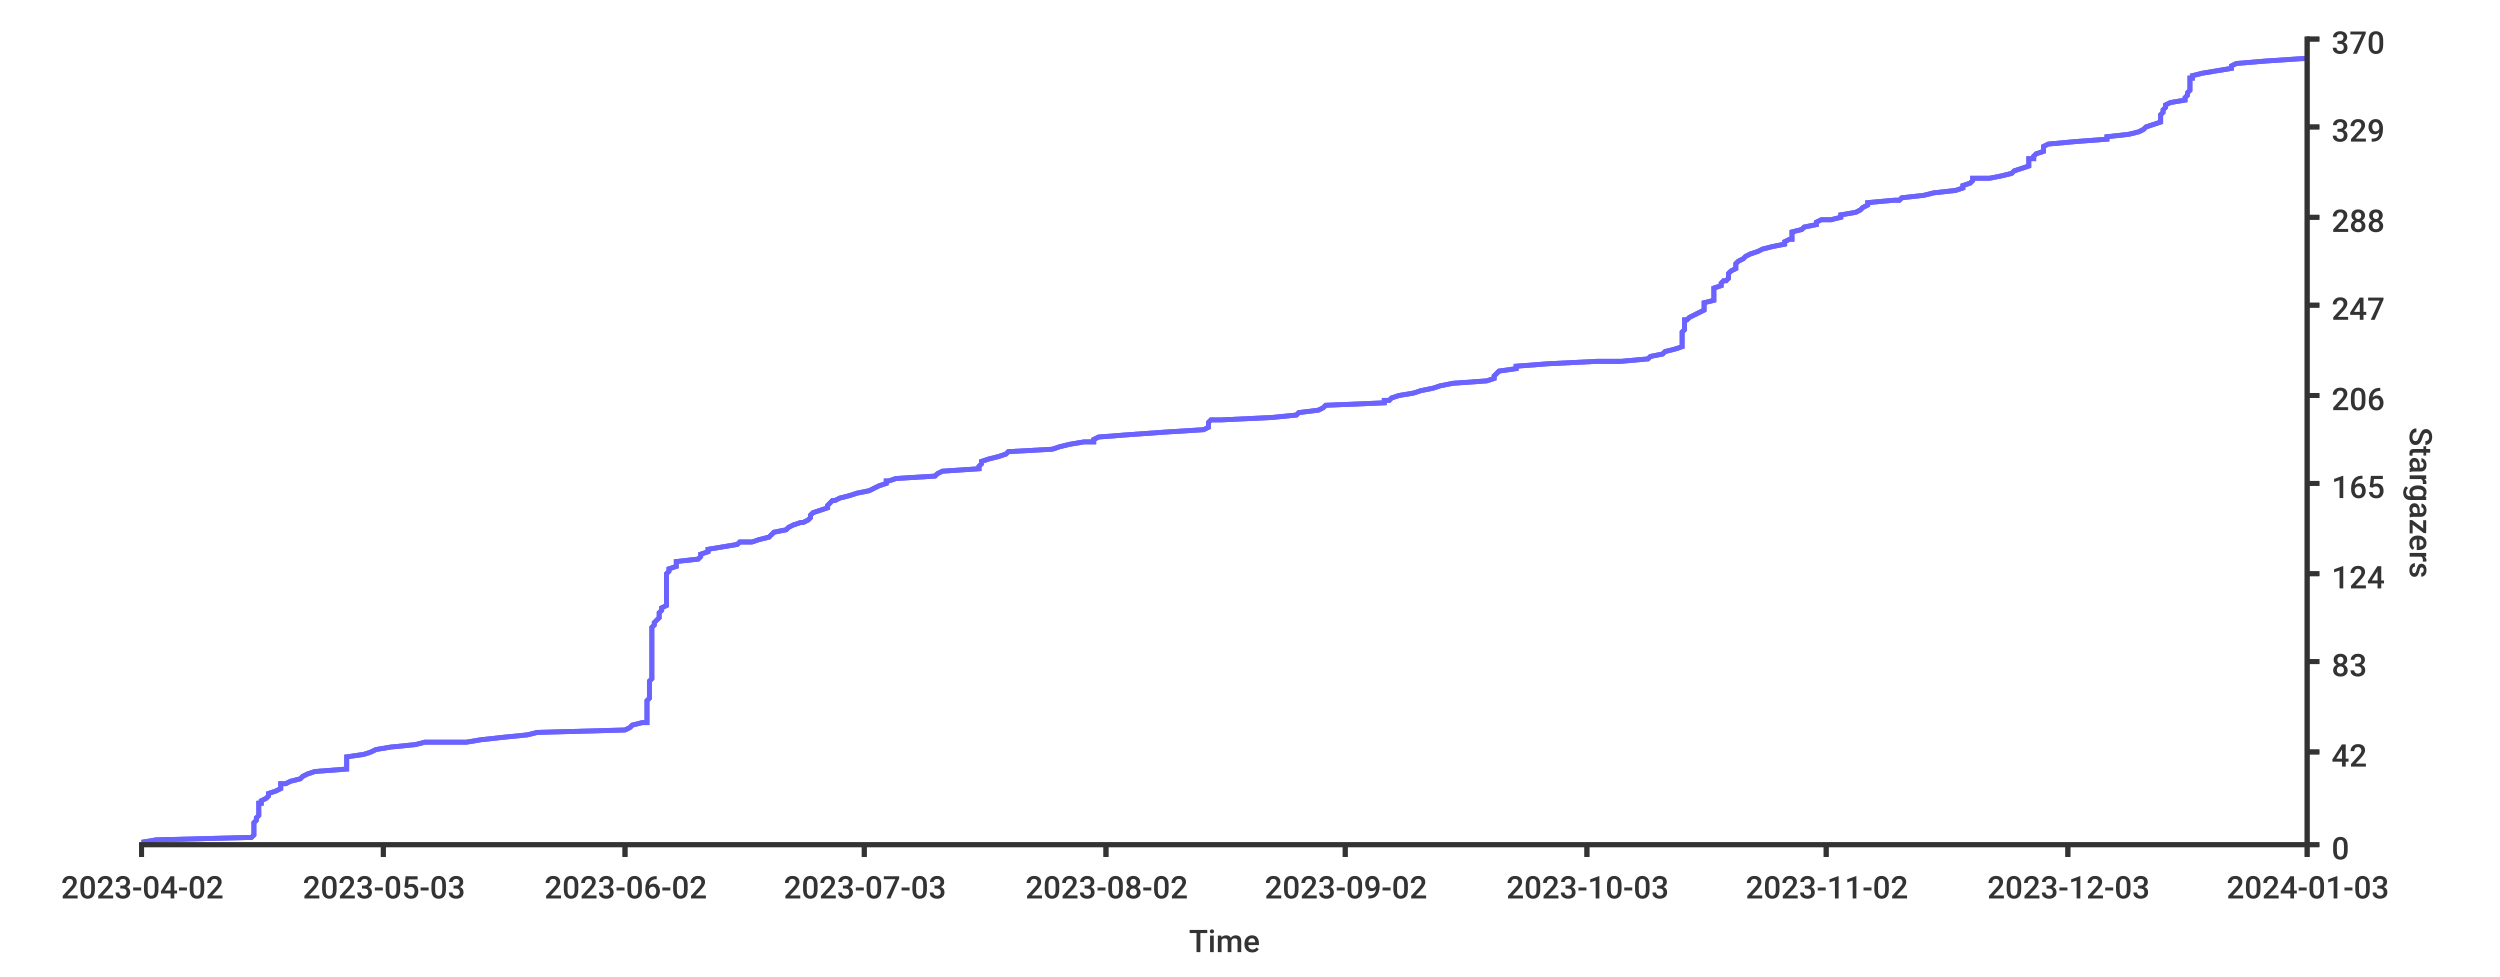
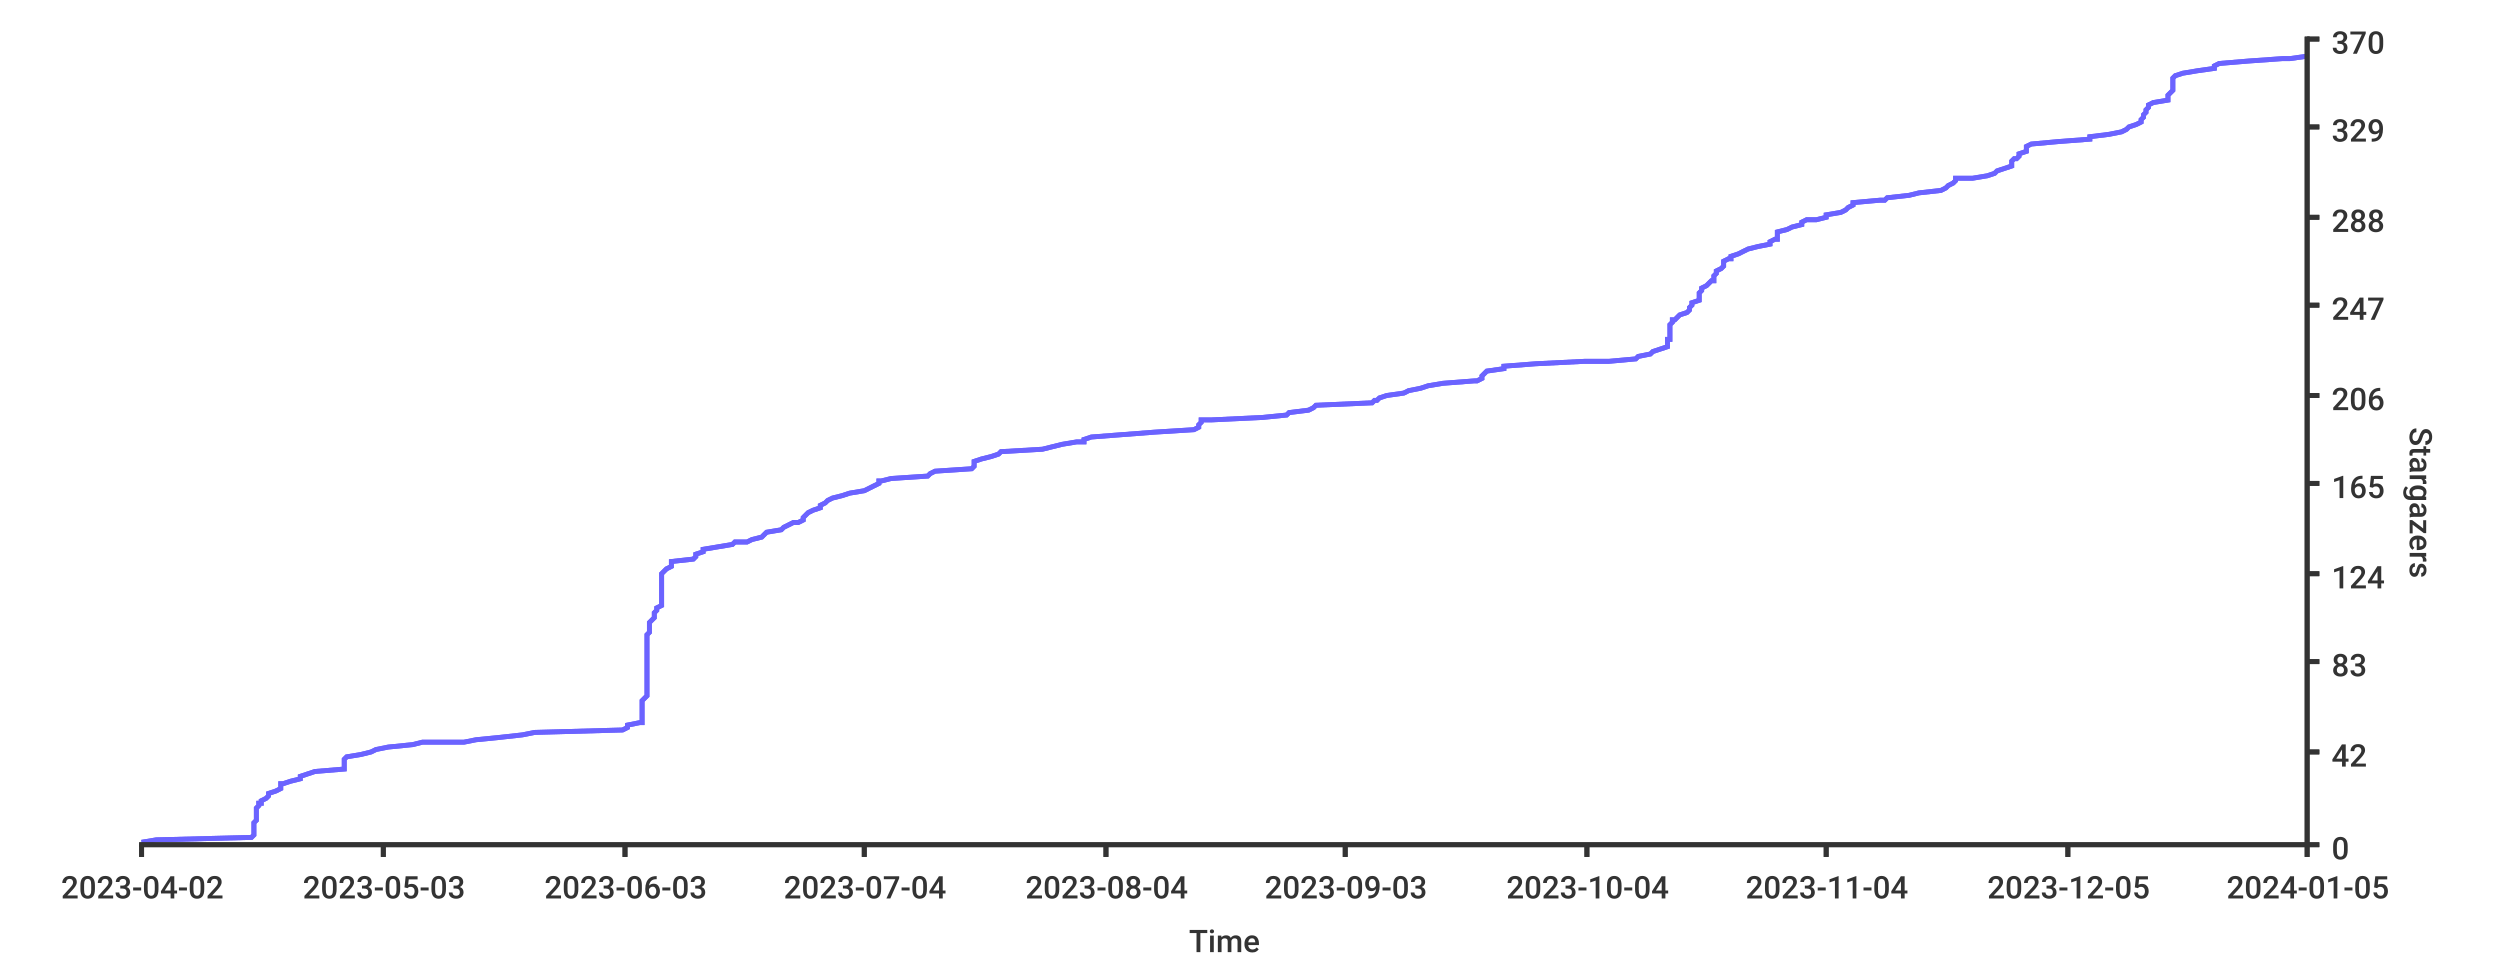
<svg xmlns="http://www.w3.org/2000/svg" width="1024px" height="400px">
  <style type="text/css">
path { fill: none; stroke: rgb(51,51,51); }
path.series { stroke: #6b63ff; }
rect.background { fill: rgb(255,255,255); stroke: none; }

text {
	stroke-width: 0;
	stroke: none;
	fill: rgba(51,51,51,1.0);
	font-size: 12.8px;
	font-family: 'Roboto Medium', sans-serif;
}
</style>
  <rect class="background" rx="8" x="0" y="0" width="1024px" height="400px" />
-   <rect width="1024px" height="400px" class="background" rx="8" x="0" y="0" />
-   <path stroke-width="2" class="series" d="M 58 345 L 64 344 L 103 343 L 104 342 L 104 341 L 104 340 L 104 339 L 104 338 L 104 337 L 104 337 L 105 336 L 105 335 L 106 334 L 106 333 L 106 332 L 106 331 L 106 330 L 106 329 L 107 329 L 107 328 L 109 327 L 110 326 L 110 325 L 113 324 L 115 323 L 115 322 L 115 321 L 117 321 L 119 320 L 123 319 L 124 318 L 126 317 L 129 316 L 142 315 L 142 314 L 142 313 L 142 313 L 142 312 L 142 311 L 142 310 L 149 309 L 152 308 L 154 307 L 160 306 L 170 305 L 174 304 L 191 304 L 197 303 L 206 302 L 216 301 L 220 300 L 256 299 L 258 298 L 259 297 L 263 296 L 265 296 L 265 295 L 265 294 L 265 293 L 265 292 L 265 291 L 265 290 L 265 289 L 265 288 L 265 288 L 265 287 L 266 286 L 266 285 L 266 284 L 266 283 L 266 282 L 266 281 L 266 280 L 266 280 L 266 279 L 267 278 L 267 277 L 267 276 L 267 275 L 267 274 L 267 273 L 267 272 L 267 271 L 267 271 L 267 270 L 267 269 L 267 268 L 267 267 L 267 266 L 267 265 L 267 264 L 267 263 L 267 263 L 267 262 L 267 261 L 267 260 L 267 259 L 267 258 L 267 257 L 268 256 L 268 255 L 268 255 L 269 254 L 270 253 L 270 252 L 270 251 L 271 250 L 271 249 L 273 248 L 273 247 L 273 247 L 273 246 L 273 245 L 273 244 L 273 243 L 273 242 L 273 241 L 273 240 L 273 239 L 273 238 L 273 238 L 273 237 L 273 236 L 273 235 L 274 234 L 274 233 L 277 232 L 277 231 L 277 230 L 277 230 L 286 229 L 287 228 L 287 227 L 290 226 L 290 225 L 296 224 L 302 223 L 303 222 L 308 222 L 311 221 L 315 220 L 316 219 L 317 218 L 322 217 L 323 216 L 325 215 L 328 214 L 329 214 L 331 213 L 332 212 L 332 211 L 333 210 L 336 209 L 339 208 L 339 207 L 340 206 L 341 205 L 342 205 L 344 204 L 348 203 L 351 202 L 356 201 L 358 200 L 360 199 L 363 198 L 363 197 L 364 197 L 367 196 L 383 195 L 384 194 L 386 193 L 401 192 L 401 191 L 402 190 L 402 189 L 402 189 L 405 188 L 409 187 L 412 186 L 413 185 L 431 184 L 434 183 L 438 182 L 444 181 L 448 181 L 448 180 L 450 179 L 463 178 L 477 177 L 493 176 L 495 175 L 495 174 L 495 173 L 496 172 L 500 172 L 521 171 L 531 170 L 532 169 L 540 168 L 542 167 L 543 166 L 567 165 L 567 164 L 569 164 L 570 163 L 573 162 L 579 161 L 582 160 L 587 159 L 590 158 L 595 157 L 609 156 L 609 156 L 612 155 L 612 154 L 613 153 L 614 152 L 621 151 L 621 150 L 634 149 L 654 148 L 664 148 L 675 147 L 676 146 L 681 145 L 682 144 L 686 143 L 689 142 L 689 141 L 689 140 L 689 139 L 689 139 L 689 138 L 689 137 L 689 136 L 690 135 L 690 134 L 690 133 L 690 132 L 690 131 L 691 131 L 692 130 L 694 129 L 696 128 L 698 127 L 698 126 L 698 125 L 698 124 L 702 123 L 702 123 L 702 122 L 702 121 L 702 120 L 702 119 L 702 118 L 705 117 L 705 116 L 706 115 L 707 115 L 708 114 L 708 113 L 708 112 L 709 111 L 711 110 L 711 109 L 711 108 L 712 107 L 714 106 L 714 106 L 715 105 L 717 104 L 720 103 L 722 102 L 726 101 L 731 100 L 731 99 L 733 98 L 734 98 L 734 97 L 734 96 L 734 95 L 738 94 L 739 93 L 744 92 L 744 91 L 746 90 L 750 90 L 754 89 L 754 88 L 760 87 L 762 86 L 763 85 L 765 84 L 765 83 L 776 82 L 778 82 L 779 81 L 788 80 L 792 79 L 801 78 L 804 77 L 804 76 L 807 75 L 808 74 L 808 73 L 815 73 L 820 72 L 824 71 L 825 70 L 828 69 L 831 68 L 831 67 L 831 66 L 831 65 L 833 65 L 833 64 L 834 63 L 837 62 L 837 61 L 837 60 L 839 59 L 850 58 L 863 57 L 863 57 L 863 56 L 872 55 L 876 54 L 878 53 L 879 52 L 882 51 L 885 50 L 885 49 L 885 49 L 885 48 L 885 47 L 886 46 L 886 45 L 887 44 L 887 43 L 889 42 L 895 41 L 895 40 L 895 40 L 896 39 L 896 38 L 897 37 L 897 36 L 897 35 L 897 34 L 897 33 L 897 32 L 898 32 L 898 31 L 902 30 L 908 29 L 914 28 L 914 27 L 916 26 L 928 25 L 943 24 L 945 24" />
-   <path stroke-width="2" class="series" d="M 58 345 L 64 344 L 103 343 L 104 342 L 104 341 L 104 340 L 104 339 L 104 338 L 104 337 L 104 337 L 105 336 L 105 335 L 106 334 L 106 333 L 106 332 L 106 331 L 106 330 L 106 329 L 107 329 L 107 328 L 109 327 L 110 326 L 110 325 L 113 324 L 115 323 L 115 322 L 115 321 L 117 321 L 119 320 L 123 319 L 124 318 L 126 317 L 129 316 L 142 315 L 142 314 L 142 313 L 142 313 L 142 312 L 142 311 L 142 310 L 149 309 L 152 308 L 154 307 L 160 306 L 170 305 L 174 304 L 191 304 L 197 303 L 206 302 L 216 301 L 220 300 L 256 299 L 258 298 L 259 297 L 263 296 L 265 296 L 265 295 L 265 294 L 265 293 L 265 292 L 265 291 L 265 290 L 265 289 L 265 288 L 265 288 L 265 287 L 266 286 L 266 285 L 266 284 L 266 283 L 266 282 L 266 281 L 266 280 L 266 280 L 266 279 L 267 278 L 267 277 L 267 276 L 267 275 L 267 274 L 267 273 L 267 272 L 267 271 L 267 271 L 267 270 L 267 269 L 267 268 L 267 267 L 267 266 L 267 265 L 267 264 L 267 263 L 267 263 L 267 262 L 267 261 L 267 260 L 267 259 L 267 258 L 267 257 L 268 256 L 268 255 L 268 255 L 269 254 L 270 253 L 270 252 L 270 251 L 271 250 L 271 249 L 273 248 L 273 247 L 273 247 L 273 246 L 273 245 L 273 244 L 273 243 L 273 242 L 273 241 L 273 240 L 273 239 L 273 238 L 273 238 L 273 237 L 273 236 L 273 235 L 274 234 L 274 233 L 277 232 L 277 231 L 277 230 L 277 230 L 286 229 L 287 228 L 287 227 L 290 226 L 290 225 L 296 224 L 302 223 L 303 222 L 308 222 L 311 221 L 315 220 L 316 219 L 317 218 L 322 217 L 323 216 L 325 215 L 328 214 L 329 214 L 331 213 L 332 212 L 332 211 L 333 210 L 336 209 L 339 208 L 339 207 L 340 206 L 341 205 L 342 205 L 344 204 L 348 203 L 351 202 L 356 201 L 358 200 L 360 199 L 363 198 L 363 197 L 364 197 L 367 196 L 383 195 L 384 194 L 386 193 L 401 192 L 401 191 L 402 190 L 402 189 L 402 189 L 405 188 L 409 187 L 412 186 L 413 185 L 431 184 L 434 183 L 438 182 L 444 181 L 448 181 L 448 180 L 450 179 L 463 178 L 477 177 L 493 176 L 495 175 L 495 174 L 495 173 L 496 172 L 500 172 L 521 171 L 531 170 L 532 169 L 540 168 L 542 167 L 543 166 L 567 165 L 567 164 L 569 164 L 570 163 L 573 162 L 579 161 L 582 160 L 587 159 L 590 158 L 595 157 L 609 156 L 609 156 L 612 155 L 612 154 L 613 153 L 614 152 L 621 151 L 621 150 L 634 149 L 654 148 L 664 148 L 675 147 L 676 146 L 681 145 L 682 144 L 686 143 L 689 142 L 689 141 L 689 140 L 689 139 L 689 139 L 689 138 L 689 137 L 689 136 L 690 135 L 690 134 L 690 133 L 690 132 L 690 131 L 691 131 L 692 130 L 694 129 L 696 128 L 698 127 L 698 126 L 698 125 L 698 124 L 702 123 L 702 123 L 702 122 L 702 121 L 702 120 L 702 119 L 702 118 L 705 117 L 705 116 L 706 115 L 707 115 L 708 114 L 708 113 L 708 112 L 709 111 L 711 110 L 711 109 L 711 108 L 712 107 L 714 106 L 714 106 L 715 105 L 717 104 L 720 103 L 722 102 L 726 101 L 731 100 L 731 99 L 733 98 L 734 98 L 734 97 L 734 96 L 734 95 L 738 94 L 739 93 L 744 92 L 744 91 L 746 90 L 750 90 L 754 89 L 754 88 L 760 87 L 762 86 L 763 85 L 765 84 L 765 83 L 776 82 L 778 82 L 779 81 L 788 80 L 792 79 L 801 78 L 804 77 L 804 76 L 807 75 L 808 74 L 808 73 L 815 73 L 820 72 L 824 71 L 825 70 L 828 69 L 831 68 L 831 67 L 831 66 L 831 65 L 833 65 L 833 64 L 834 63 L 837 62 L 837 61 L 837 60 L 839 59 L 850 58 L 863 57 L 863 57 L 863 56 L 872 55 L 876 54 L 878 53 L 879 52 L 882 51 L 885 50 L 885 49 L 885 49 L 885 48 L 885 47 L 886 46 L 886 45 L 887 44 L 887 43 L 889 42 L 895 41 L 895 40 L 895 40 L 896 39 L 896 38 L 897 37 L 897 36 L 897 35 L 897 34 L 897 33 L 897 32 L 898 32 L 898 31 L 902 30 L 908 29 L 914 28 L 914 27 L 916 26 L 928 25 L 943 24 L 945 24" />
+   <rect rx="8" x="0" y="0" width="1024px" height="400px" class="background" />
+   <path d="M 58 345 L 64 344 L 103 343 L 104 342 L 104 341 L 104 340 L 104 339 L 104 338 L 104 337 L 104 337 L 105 336 L 105 335 L 105 334 L 105 333 L 105 332 L 105 331 L 106 330 L 106 329 L 107 329 L 107 328 L 109 327 L 110 326 L 110 325 L 113 324 L 115 323 L 115 322 L 115 321 L 116 321 L 119 320 L 123 319 L 123 318 L 126 317 L 129 316 L 141 315 L 141 314 L 141 313 L 141 313 L 141 312 L 141 311 L 142 310 L 148 309 L 152 308 L 154 307 L 159 306 L 169 305 L 173 304 L 190 304 L 195 303 L 205 302 L 214 301 L 219 300 L 255 299 L 257 298 L 257 297 L 262 296 L 263 296 L 263 295 L 263 294 L 263 293 L 263 292 L 263 291 L 263 290 L 263 289 L 263 288 L 263 288 L 263 287 L 264 286 L 265 285 L 265 284 L 265 283 L 265 282 L 265 281 L 265 280 L 265 280 L 265 279 L 265 278 L 265 277 L 265 276 L 265 275 L 265 274 L 265 273 L 265 272 L 265 271 L 265 271 L 265 270 L 265 269 L 265 268 L 265 267 L 265 266 L 265 265 L 265 264 L 265 263 L 265 263 L 265 262 L 265 261 L 265 260 L 266 259 L 266 258 L 266 257 L 266 256 L 266 255 L 266 255 L 267 254 L 268 253 L 268 252 L 268 251 L 269 250 L 269 249 L 271 248 L 271 247 L 271 247 L 271 246 L 271 245 L 271 244 L 271 243 L 271 242 L 271 241 L 271 240 L 271 239 L 271 238 L 271 238 L 271 237 L 271 236 L 271 235 L 272 234 L 273 233 L 275 232 L 275 231 L 275 230 L 275 230 L 284 229 L 285 228 L 285 227 L 288 226 L 288 225 L 294 224 L 300 223 L 301 222 L 306 222 L 308 221 L 312 220 L 313 219 L 314 218 L 320 217 L 321 216 L 323 215 L 325 214 L 327 214 L 329 213 L 329 212 L 330 211 L 331 210 L 333 209 L 336 208 L 336 207 L 338 206 L 339 205 L 339 205 L 341 204 L 345 203 L 348 202 L 354 201 L 356 200 L 358 199 L 360 198 L 360 197 L 361 197 L 365 196 L 380 195 L 381 194 L 383 193 L 398 192 L 399 191 L 399 190 L 399 189 L 399 189 L 402 188 L 406 187 L 409 186 L 410 185 L 427 184 L 431 183 L 435 182 L 441 181 L 444 181 L 444 180 L 447 179 L 460 178 L 473 177 L 489 176 L 491 175 L 491 174 L 492 173 L 492 172 L 496 172 L 517 171 L 527 170 L 528 169 L 536 168 L 538 167 L 539 166 L 562 165 L 563 164 L 564 164 L 565 163 L 568 162 L 575 161 L 577 160 L 582 159 L 585 158 L 591 157 L 604 156 L 605 156 L 607 155 L 607 154 L 608 153 L 609 152 L 616 151 L 616 150 L 629 149 L 649 148 L 659 148 L 670 147 L 671 146 L 676 145 L 677 144 L 680 143 L 683 142 L 683 141 L 683 140 L 683 139 L 684 139 L 684 138 L 684 137 L 684 136 L 684 135 L 684 134 L 684 133 L 685 132 L 685 131 L 686 131 L 687 130 L 688 129 L 691 128 L 692 127 L 692 126 L 693 125 L 693 124 L 696 123 L 696 123 L 696 122 L 696 121 L 696 120 L 697 119 L 697 118 L 699 117 L 700 116 L 701 115 L 702 115 L 702 114 L 702 113 L 703 112 L 703 111 L 705 110 L 706 109 L 706 108 L 706 107 L 708 106 L 709 106 L 709 105 L 712 104 L 714 103 L 716 102 L 720 101 L 725 100 L 725 99 L 727 98 L 728 98 L 728 97 L 728 96 L 728 95 L 732 94 L 734 93 L 738 92 L 738 91 L 740 90 L 744 90 L 748 89 L 748 88 L 754 87 L 756 86 L 757 85 L 759 84 L 759 83 L 770 82 L 772 82 L 773 81 L 782 80 L 786 79 L 795 78 L 797 77 L 798 76 L 800 75 L 801 74 L 801 73 L 808 73 L 814 72 L 817 71 L 818 70 L 821 69 L 824 68 L 824 67 L 824 66 L 825 65 L 826 65 L 827 64 L 827 63 L 830 62 L 830 61 L 830 60 L 832 59 L 843 58 L 856 57 L 856 57 L 856 56 L 864 55 L 869 54 L 871 53 L 872 52 L 875 51 L 877 50 L 877 49 L 877 49 L 878 48 L 878 47 L 879 46 L 879 45 L 880 44 L 880 43 L 882 42 L 888 41 L 888 40 L 888 40 L 888 39 L 889 38 L 890 37 L 890 36 L 890 35 L 890 34 L 890 33 L 890 32 L 890 32 L 891 31 L 894 30 L 900 29 L 907 28 L 907 27 L 909 26 L 921 25 L 935 24 L 938 24 L 945 23" stroke-width="2" class="series" />
+   <path class="series" d="M 58 345 L 64 344 L 103 343 L 104 342 L 104 341 L 104 340 L 104 339 L 104 338 L 104 337 L 104 337 L 105 336 L 105 335 L 105 334 L 105 333 L 105 332 L 105 331 L 106 330 L 106 329 L 107 329 L 107 328 L 109 327 L 110 326 L 110 325 L 113 324 L 115 323 L 115 322 L 115 321 L 116 321 L 119 320 L 123 319 L 123 318 L 126 317 L 129 316 L 141 315 L 141 314 L 141 313 L 141 313 L 141 312 L 141 311 L 142 310 L 148 309 L 152 308 L 154 307 L 159 306 L 169 305 L 173 304 L 190 304 L 195 303 L 205 302 L 214 301 L 219 300 L 255 299 L 257 298 L 257 297 L 262 296 L 263 296 L 263 295 L 263 294 L 263 293 L 263 292 L 263 291 L 263 290 L 263 289 L 263 288 L 263 288 L 263 287 L 264 286 L 265 285 L 265 284 L 265 283 L 265 282 L 265 281 L 265 280 L 265 280 L 265 279 L 265 278 L 265 277 L 265 276 L 265 275 L 265 274 L 265 273 L 265 272 L 265 271 L 265 271 L 265 270 L 265 269 L 265 268 L 265 267 L 265 266 L 265 265 L 265 264 L 265 263 L 265 263 L 265 262 L 265 261 L 265 260 L 266 259 L 266 258 L 266 257 L 266 256 L 266 255 L 266 255 L 267 254 L 268 253 L 268 252 L 268 251 L 269 250 L 269 249 L 271 248 L 271 247 L 271 247 L 271 246 L 271 245 L 271 244 L 271 243 L 271 242 L 271 241 L 271 240 L 271 239 L 271 238 L 271 238 L 271 237 L 271 236 L 271 235 L 272 234 L 273 233 L 275 232 L 275 231 L 275 230 L 275 230 L 284 229 L 285 228 L 285 227 L 288 226 L 288 225 L 294 224 L 300 223 L 301 222 L 306 222 L 308 221 L 312 220 L 313 219 L 314 218 L 320 217 L 321 216 L 323 215 L 325 214 L 327 214 L 329 213 L 329 212 L 330 211 L 331 210 L 333 209 L 336 208 L 336 207 L 338 206 L 339 205 L 339 205 L 341 204 L 345 203 L 348 202 L 354 201 L 356 200 L 358 199 L 360 198 L 360 197 L 361 197 L 365 196 L 380 195 L 381 194 L 383 193 L 398 192 L 399 191 L 399 190 L 399 189 L 399 189 L 402 188 L 406 187 L 409 186 L 410 185 L 427 184 L 431 183 L 435 182 L 441 181 L 444 181 L 444 180 L 447 179 L 460 178 L 473 177 L 489 176 L 491 175 L 491 174 L 492 173 L 492 172 L 496 172 L 517 171 L 527 170 L 528 169 L 536 168 L 538 167 L 539 166 L 562 165 L 563 164 L 564 164 L 565 163 L 568 162 L 575 161 L 577 160 L 582 159 L 585 158 L 591 157 L 604 156 L 605 156 L 607 155 L 607 154 L 608 153 L 609 152 L 616 151 L 616 150 L 629 149 L 649 148 L 659 148 L 670 147 L 671 146 L 676 145 L 677 144 L 680 143 L 683 142 L 683 141 L 683 140 L 683 139 L 684 139 L 684 138 L 684 137 L 684 136 L 684 135 L 684 134 L 684 133 L 685 132 L 685 131 L 686 131 L 687 130 L 688 129 L 691 128 L 692 127 L 692 126 L 693 125 L 693 124 L 696 123 L 696 123 L 696 122 L 696 121 L 696 120 L 697 119 L 697 118 L 699 117 L 700 116 L 701 115 L 702 115 L 702 114 L 702 113 L 703 112 L 703 111 L 705 110 L 706 109 L 706 108 L 706 107 L 708 106 L 709 106 L 709 105 L 712 104 L 714 103 L 716 102 L 720 101 L 725 100 L 725 99 L 727 98 L 728 98 L 728 97 L 728 96 L 728 95 L 732 94 L 734 93 L 738 92 L 738 91 L 740 90 L 744 90 L 748 89 L 748 88 L 754 87 L 756 86 L 757 85 L 759 84 L 759 83 L 770 82 L 772 82 L 773 81 L 782 80 L 786 79 L 795 78 L 797 77 L 798 76 L 800 75 L 801 74 L 801 73 L 808 73 L 814 72 L 817 71 L 818 70 L 821 69 L 824 68 L 824 67 L 824 66 L 825 65 L 826 65 L 827 64 L 827 63 L 830 62 L 830 61 L 830 60 L 832 59 L 843 58 L 856 57 L 856 57 L 856 56 L 864 55 L 869 54 L 871 53 L 872 52 L 875 51 L 877 50 L 877 49 L 877 49 L 878 48 L 878 47 L 879 46 L 879 45 L 880 44 L 880 43 L 882 42 L 888 41 L 888 40 L 888 40 L 888 39 L 889 38 L 890 37 L 890 36 L 890 35 L 890 34 L 890 33 L 890 32 L 890 32 L 891 31 L 894 30 L 900 29 L 907 28 L 907 27 L 909 26 L 921 25 L 935 24 L 938 24 L 945 23" stroke-width="2" />
  <path stroke-width="2" d="M 945 346 L 945 15" />
  <path stroke-width="2" d="M 945 346 L 945 15" />
-   <path stroke-width="2" d="M 945 346 L 950 346" />
+   <path d="M 945 346 L 950 346" stroke-width="2" />
  <path stroke-width="2" d="M 945 346 L 950 346" />
  <text x="955" y="352">0</text>
+   <path d="M 945 308 L 950 308" stroke-width="2" />
  <path stroke-width="2" d="M 945 308 L 950 308" />
-   <path stroke-width="2" d="M 945 308 L 950 308" />
-   <text x="955" y="314">42</text>
+   <text y="314" x="955">42</text>
  <path stroke-width="2" d="M 945 271 L 950 271" />
  <path stroke-width="2" d="M 945 271 L 950 271" />
  <text x="955" y="277">83</text>
  <path stroke-width="2" d="M 945 235 L 950 235" />
  <path stroke-width="2" d="M 945 235 L 950 235" />
  <text x="955" y="241">124</text>
-   <path stroke-width="2" d="M 945 198 L 950 198" />
+   <path d="M 945 198 L 950 198" stroke-width="2" />
  <path stroke-width="2" d="M 945 198 L 950 198" />
  <text x="955" y="204">165</text>
  <path stroke-width="2" d="M 945 162 L 950 162" />
  <path stroke-width="2" d="M 945 162 L 950 162" />
  <text x="955" y="168">206</text>
  <path stroke-width="2" d="M 945 125 L 950 125" />
  <path stroke-width="2" d="M 945 125 L 950 125" />
  <text x="955" y="131">247</text>
-   <path d="M 945 89 L 950 89" stroke-width="2" />
+   <path stroke-width="2" d="M 945 89 L 950 89" />
  <path stroke-width="2" d="M 945 89 L 950 89" />
  <text x="955" y="95">288</text>
+   <path stroke-width="2" d="M 945 52 L 950 52" />
  <path d="M 945 52 L 950 52" stroke-width="2" />
-   <path stroke-width="2" d="M 945 52 L 950 52" />
-   <text x="955" y="58">329</text>
+   <text y="58" x="955">329</text>
  <path stroke-width="2" d="M 945 16 L 950 16" />
  <path stroke-width="2" d="M 945 16 L 950 16" />
-   <text x="955" y="22">370</text>
+   <text y="22" x="955">370</text>
  <text x="987" y="175" transform="rotate(90.00,987,175)">Stargazers</text>
-   <path d="M 57 346 L 945 346" stroke-width="2" />
+   <path stroke-width="2" d="M 57 346 L 945 346" />
  <path stroke-width="2" d="M 57 346 L 945 346" />
  <path stroke-width="2" d="M 58 346 L 58 351" />
  <path stroke-width="2" d="M 58 346 L 58 351" />
  <text x="25" y="368">2023-04-02</text>
-   <path stroke-width="2" d="M 157 346 L 157 351" />
+   <path d="M 157 346 L 157 351" stroke-width="2" />
  <path stroke-width="2" d="M 157 346 L 157 351" />
  <text x="124" y="368">2023-05-03</text>
  <path stroke-width="2" d="M 256 346 L 256 351" />
-   <path d="M 256 346 L 256 351" stroke-width="2" />
-   <text y="368" x="223">2023-06-02</text>
+   <path stroke-width="2" d="M 256 346 L 256 351" />
+   <text x="223" y="368">2023-06-03</text>
  <path stroke-width="2" d="M 354 346 L 354 351" />
  <path stroke-width="2" d="M 354 346 L 354 351" />
-   <text x="321" y="368">2023-07-03</text>
+   <text x="321" y="368">2023-07-04</text>
+   <path d="M 453 346 L 453 351" stroke-width="2" />
  <path stroke-width="2" d="M 453 346 L 453 351" />
-   <path stroke-width="2" d="M 453 346 L 453 351" />
-   <text x="420" y="368">2023-08-02</text>
+   <text x="420" y="368">2023-08-04</text>
  <path stroke-width="2" d="M 551 346 L 551 351" />
  <path stroke-width="2" d="M 551 346 L 551 351" />
-   <text x="518" y="368">2023-09-02</text>
+   <text y="368" x="518">2023-09-03</text>
  <path stroke-width="2" d="M 650 346 L 650 351" />
  <path stroke-width="2" d="M 650 346 L 650 351" />
-   <text x="617" y="368">2023-10-03</text>
-   <path d="M 748 346 L 748 351" stroke-width="2" />
+   <text x="617" y="368">2023-10-04</text>
  <path stroke-width="2" d="M 748 346 L 748 351" />
-   <text x="715" y="368">2023-11-02</text>
+   <path stroke-width="2" d="M 748 346 L 748 351" />
+   <text x="715" y="368">2023-11-04</text>
  <path stroke-width="2" d="M 847 346 L 847 351" />
  <path stroke-width="2" d="M 847 346 L 847 351" />
-   <text x="814" y="368">2023-12-03</text>
+   <text x="814" y="368">2023-12-05</text>
  <path stroke-width="2" d="M 945 346 L 945 351" />
  <path d="M 945 346 L 945 351" stroke-width="2" />
-   <text x="912" y="368">2024-01-03</text>
+   <text x="912" y="368">2024-01-05</text>
  <text x="487" y="390">Time</text>
</svg>
